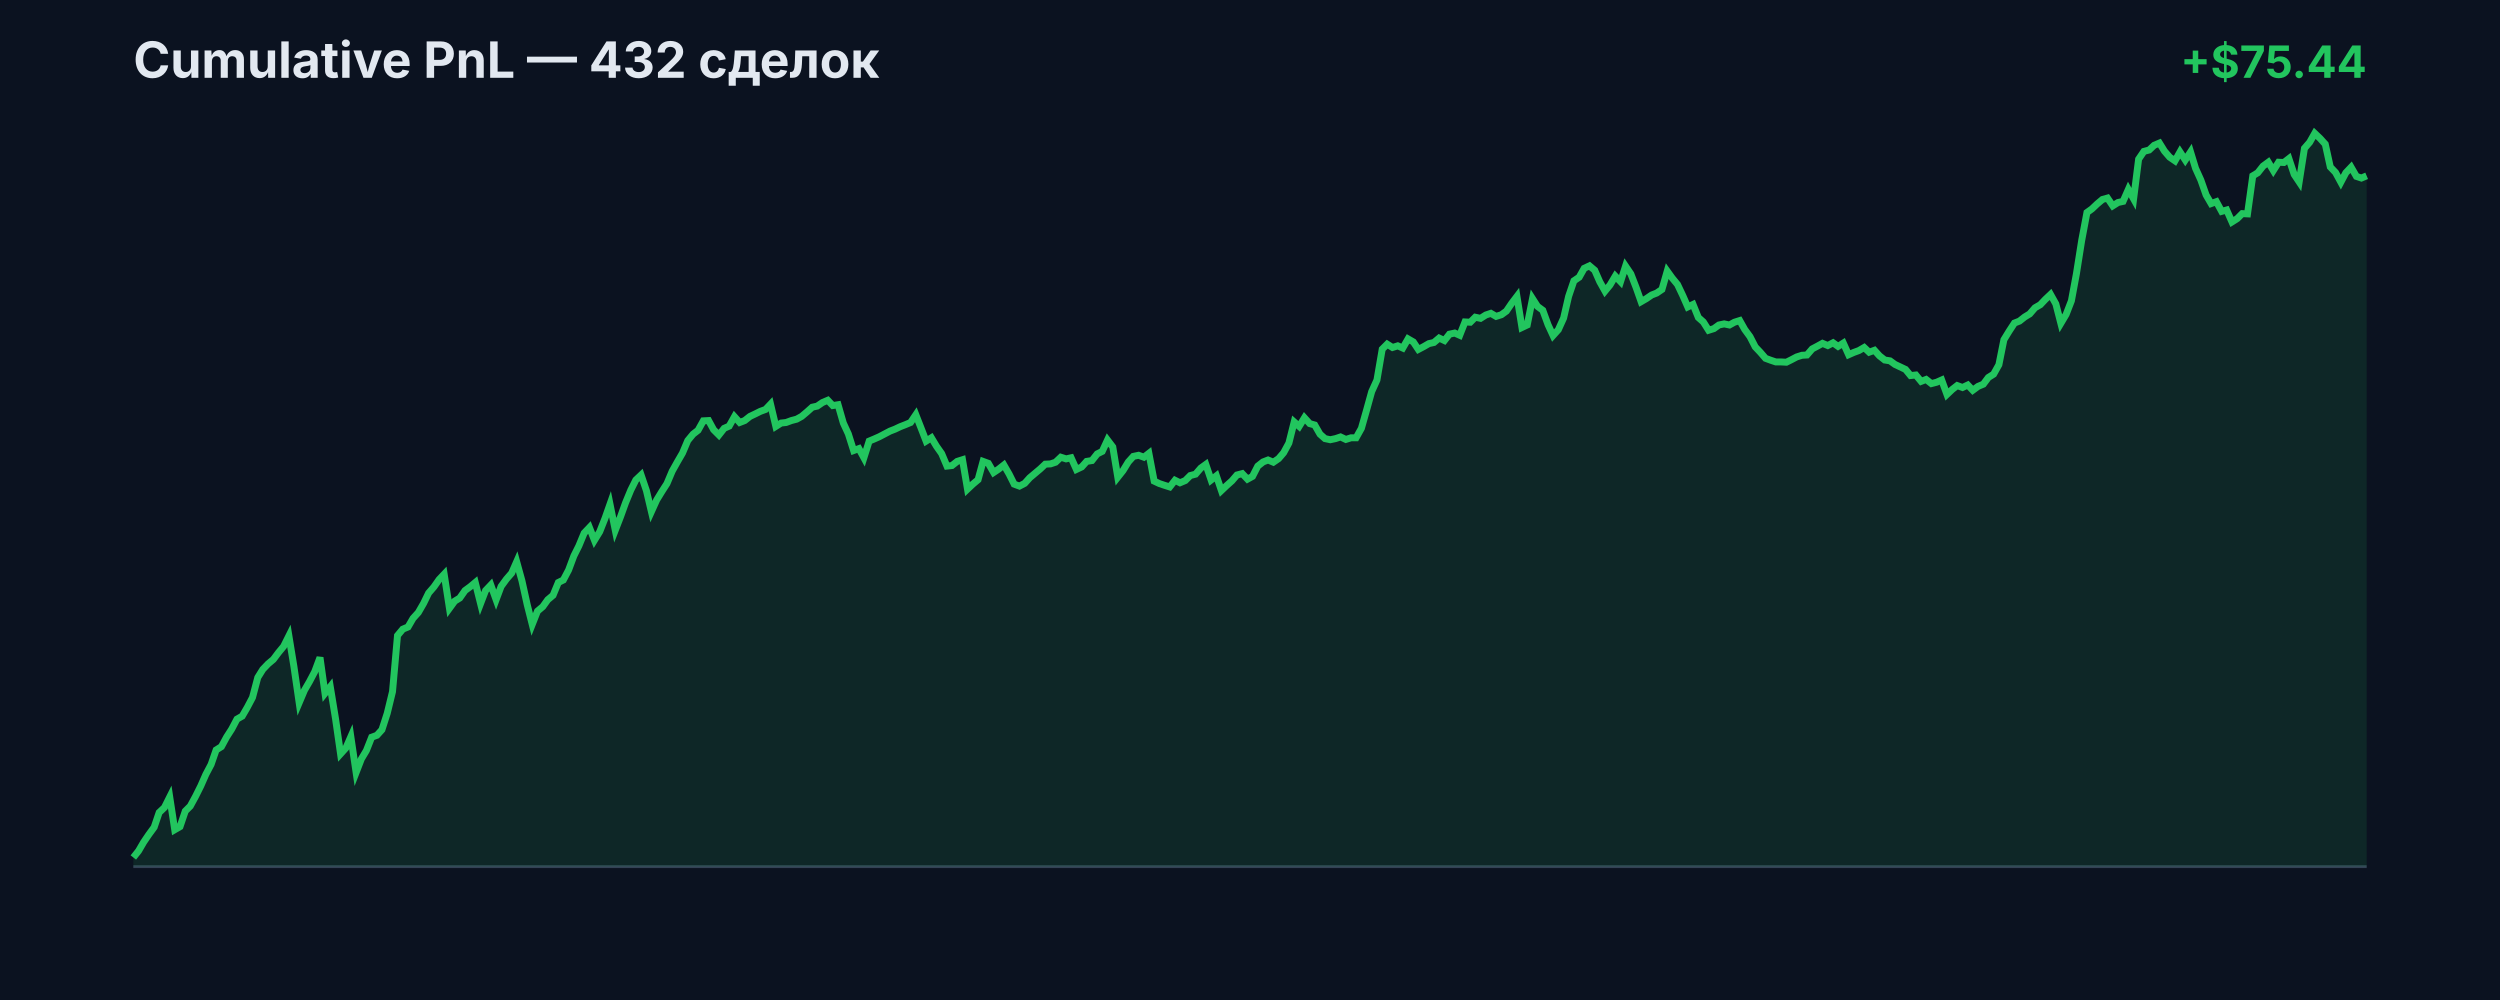
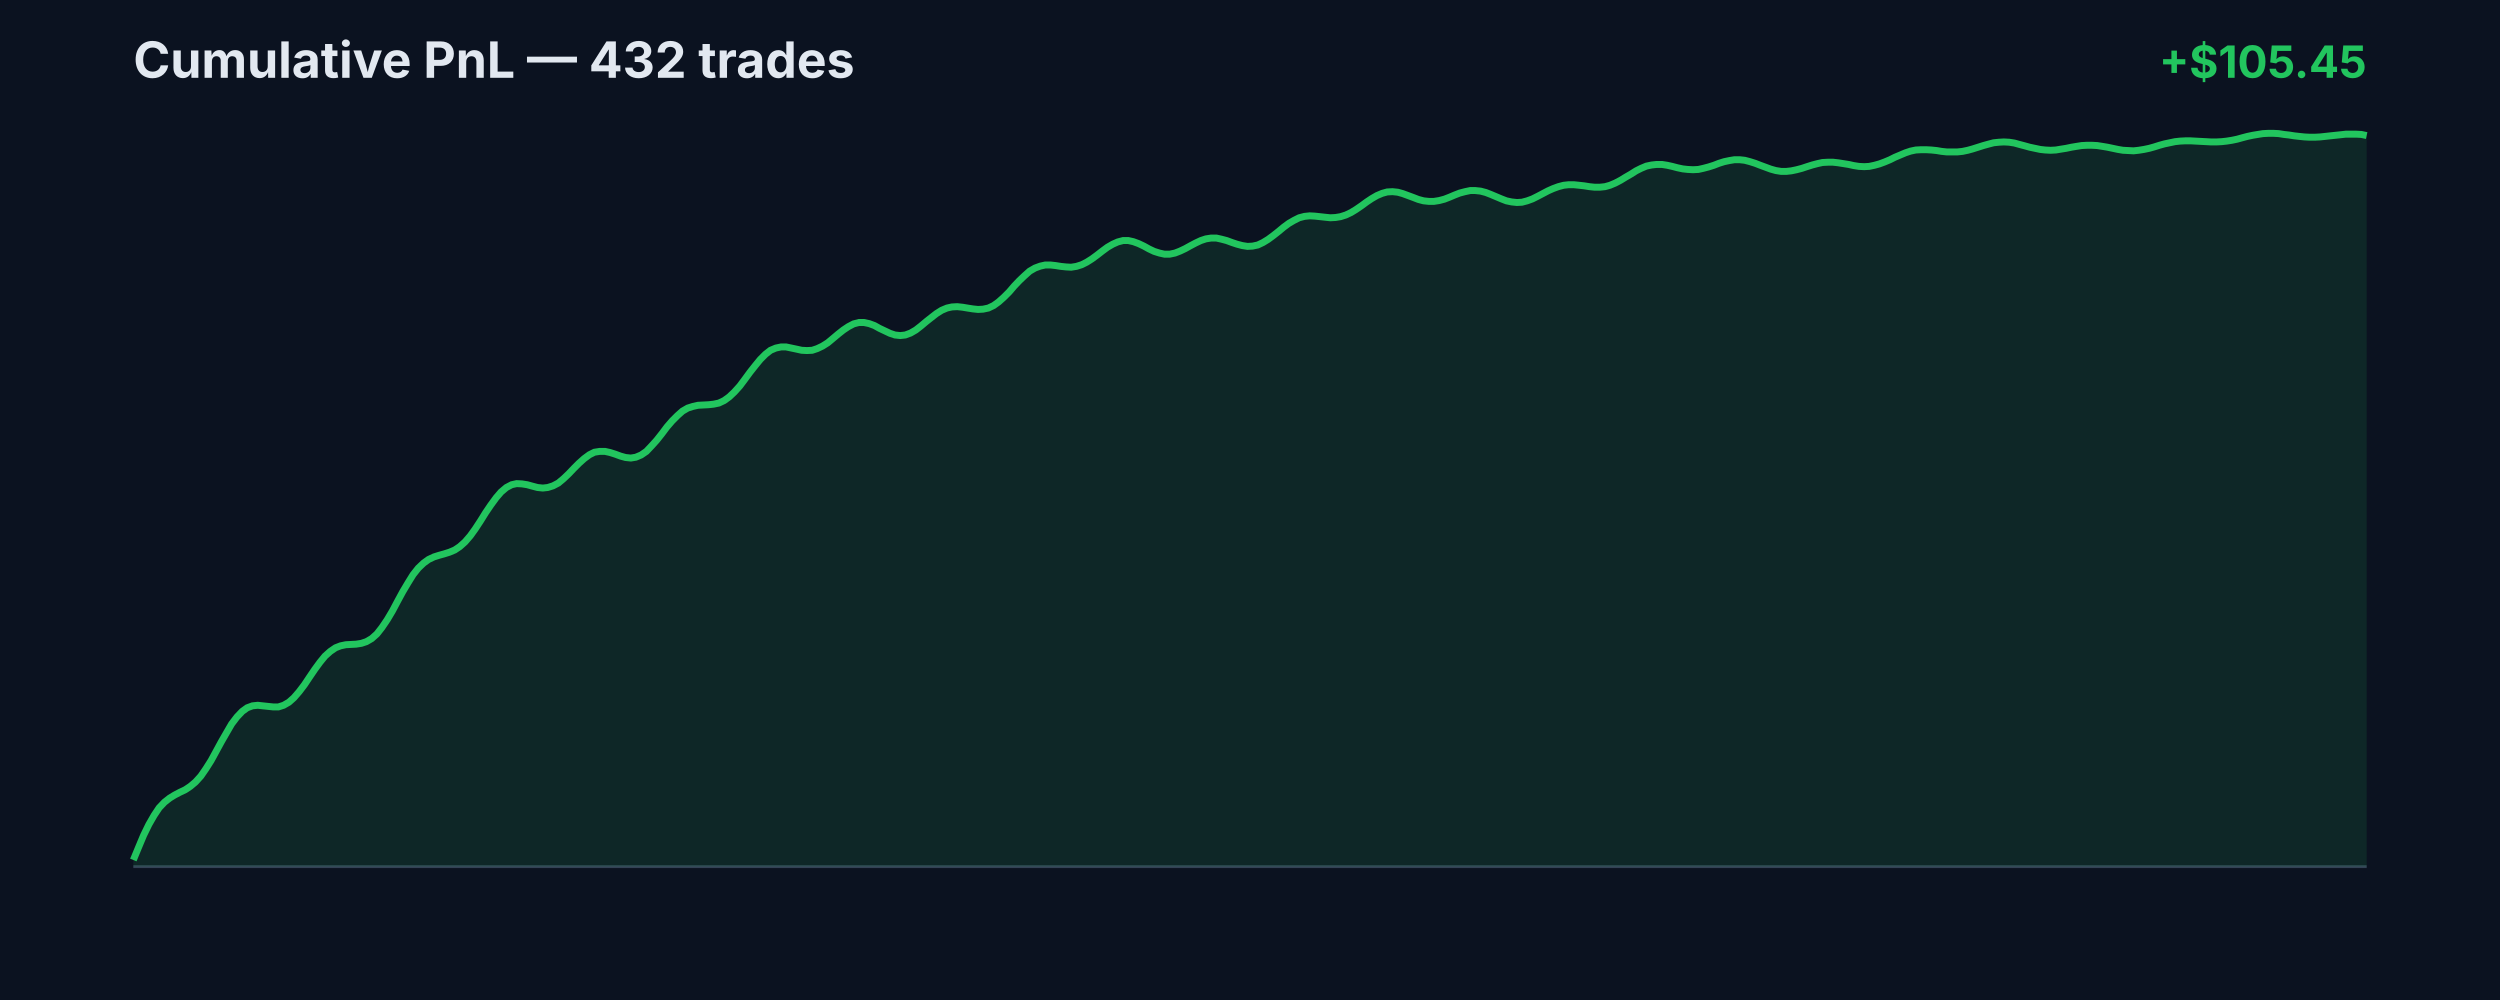
<svg xmlns="http://www.w3.org/2000/svg" width="900" height="360" viewBox="0 0 900 360">
  <rect width="100%" height="100%" fill="#0b1220" />
-   <text x="48" y="28" fill="#e2e8f0" font-size="18" font-family="Inter,sans-serif" font-weight="700">Cumulative PnL — 432 сделок</text>
-   <text x="852" y="28" fill="#22c55e" font-size="16" font-family="Inter,sans-serif" text-anchor="end" font-weight="700">+$75.44</text>
+   <text x="48" y="28" fill="#e2e8f0" font-size="18" font-family="Inter,sans-serif" font-weight="700">Cumulative PnL — 432 trades</text>
+   <text x="852" y="28" fill="#22c55e" font-size="16" font-family="Inter,sans-serif" text-anchor="end" font-weight="700">+$105.45</text>
  <line x1="48" y1="312.0" x2="852" y2="312.0" stroke="#334155" />
-   <polyline fill="none" stroke="#22c55e" stroke-width="2.5" points="48.0,308.7 49.9,306.3 51.7,303.2 53.6,300.4 55.5,297.8 57.3,292.5 59.2,290.7 61.1,286.9 62.9,298.7 64.8,297.6 66.7,292.0 68.5,290.2 70.4,286.7 72.3,282.9 74.1,278.8 76.0,275.2 77.8,270.0 79.7,268.8 81.6,265.3 83.4,262.5 85.3,258.9 87.2,257.8 89.0,254.7 90.9,251.1 92.8,243.9 94.6,241.0 96.5,239.0 98.4,237.4 100.2,235.0 102.1,232.7 104.0,228.9 105.8,239.9 107.7,253.0 109.6,248.5 111.4,245.4 113.3,241.8 115.2,236.7 117.0,249.6 118.9,247.2 120.8,258.8 122.6,271.4 124.5,269.3 126.3,265.2 128.2,278.1 130.1,273.2 131.9,270.2 133.8,265.4 135.7,264.7 137.5,262.7 139.4,256.8 141.3,249.0 143.1,228.8 145.0,226.5 146.9,225.7 148.7,222.6 150.6,220.5 152.5,217.2 154.3,213.5 156.2,211.3 158.1,208.6 159.9,206.7 161.8,219.0 163.7,216.4 165.5,215.3 167.4,212.6 169.3,211.2 171.1,209.7 173.0,217.3 174.8,212.6 176.7,210.6 178.6,215.9 180.4,211.1 182.3,208.5 184.2,206.3 186.0,202.2 187.9,209.1 189.8,217.7 191.6,224.8 193.5,220.0 195.4,218.4 197.2,215.9 199.1,214.3 201.0,209.7 202.8,208.8 204.7,205.2 206.6,200.1 208.4,196.5 210.3,191.9 212.2,189.9 214.0,194.5 215.9,191.4 217.8,186.6 219.6,181.5 221.5,190.9 223.4,186.0 225.2,181.0 227.1,176.4 228.9,172.8 230.8,171.0 232.7,176.6 234.5,184.2 236.4,180.0 238.3,176.9 240.1,174.1 242.0,169.6 243.9,166.2 245.7,163.1 247.6,158.6 249.5,156.3 251.3,154.9 253.2,151.5 255.1,151.4 256.9,154.7 258.8,156.6 260.7,154.2 262.5,153.4 264.4,150.0 266.3,152.1 268.1,151.4 270.0,149.9 271.9,149.0 273.7,148.1 275.6,147.4 277.4,145.5 279.3,153.5 281.2,152.3 283.0,152.1 284.9,151.4 286.8,150.9 288.6,149.9 290.5,148.3 292.4,146.6 294.2,146.2 296.1,144.9 298.0,144.1 299.8,146.0 301.7,145.7 303.6,152.3 305.4,156.2 307.3,162.2 309.2,161.5 311.0,164.8 312.9,158.8 314.8,158.0 316.6,157.2 318.5,156.2 320.4,155.2 322.2,154.5 324.1,153.6 325.9,152.9 327.8,152.1 329.7,149.3 331.5,153.9 333.4,158.8 335.3,157.6 337.1,160.6 339.0,163.3 340.9,167.8 342.7,167.6 344.6,166.1 346.5,165.5 348.3,176.1 350.2,174.3 352.1,172.7 353.9,166.1 355.8,166.8 357.7,170.1 359.5,168.9 361.4,167.4 363.3,170.7 365.1,174.3 367.0,175.0 368.9,174.0 370.7,172.0 372.6,170.4 374.5,168.8 376.3,167.1 378.2,167.0 380.0,166.4 381.9,164.6 383.8,165.2 385.6,164.8 387.5,169.0 389.4,168.1 391.2,166.1 393.1,165.8 395.0,163.4 396.8,162.5 398.7,158.4 400.6,160.9 402.4,171.8 404.3,169.4 406.2,166.3 408.0,164.3 409.9,163.9 411.8,164.6 413.6,163.2 415.5,173.2 417.4,174.1 419.2,174.7 421.1,175.3 423.0,172.9 424.8,173.8 426.7,173.0 428.5,171.2 430.4,170.7 432.3,168.5 434.1,167.2 436.0,172.8 437.9,171.3 439.7,176.6 441.6,174.8 443.5,173.1 445.3,171.0 447.2,170.5 449.1,172.5 450.9,171.5 452.8,167.8 454.7,166.3 456.5,165.6 458.4,166.4 460.3,165.1 462.1,163.0 464.0,159.5 465.9,151.9 467.7,153.5 469.6,150.4 471.5,152.5 473.3,153.0 475.2,156.3 477.0,157.9 478.9,158.3 480.8,157.9 482.6,157.3 484.5,158.2 486.4,157.6 488.2,157.6 490.1,154.2 492.0,147.5 493.8,141.0 495.7,136.8 497.6,125.7 499.4,123.9 501.3,125.1 503.2,124.5 505.0,125.3 506.9,122.0 508.8,123.1 510.6,125.8 512.5,124.8 514.4,123.7 516.2,123.3 518.1,121.7 520.0,122.6 521.8,120.3 523.7,119.9 525.5,120.7 527.4,115.9 529.3,116.0 531.1,114.2 533.0,114.6 534.9,113.4 536.7,112.8 538.6,113.9 540.5,113.3 542.3,112.0 544.2,109.2 546.1,106.7 547.9,117.9 549.8,117.0 551.7,107.5 553.5,110.3 555.4,111.7 557.3,116.9 559.1,120.8 561.0,118.7 562.9,114.5 564.7,106.7 566.6,101.1 568.5,99.8 570.3,96.6 572.2,95.7 574.1,97.3 575.9,101.4 577.8,104.8 579.6,102.6 581.5,99.4 583.4,101.4 585.2,95.8 587.1,98.6 589.0,103.5 590.8,108.6 592.7,107.5 594.6,106.2 596.4,105.5 598.3,104.2 600.2,97.6 602.0,100.1 603.9,102.4 605.8,106.4 607.6,110.5 609.5,109.6 611.4,114.3 613.2,115.9 615.1,118.9 617.0,118.3 618.8,117.0 620.7,116.6 622.6,117.0 624.4,116.0 626.3,115.4 628.1,118.6 630.0,121.2 631.9,124.9 633.7,126.8 635.6,129.0 637.5,129.7 639.3,130.3 641.2,130.3 643.1,130.4 644.9,129.5 646.8,128.5 648.7,127.9 650.5,127.8 652.4,125.6 654.3,124.6 656.1,123.6 658.0,124.4 659.9,123.4 661.7,124.7 663.6,123.5 665.5,127.7 667.3,126.9 669.2,126.2 671.1,125.1 672.9,126.8 674.8,126.1 676.6,128.1 678.5,129.6 680.4,129.9 682.2,131.2 684.1,132.1 686.0,133.0 687.8,135.2 689.7,135.0 691.6,137.3 693.4,136.6 695.3,138.1 697.2,137.6 699.0,136.8 700.9,142.0 702.8,140.2 704.6,138.8 706.5,139.5 708.4,138.6 710.2,140.5 712.1,139.1 714.0,138.3 715.8,135.9 717.7,134.7 719.6,131.3 721.4,122.3 723.3,119.2 725.2,116.3 727.0,115.6 728.9,114.1 730.7,113.0 732.6,110.8 734.5,109.7 736.3,107.8 738.2,106.0 740.1,109.4 741.9,116.4 743.8,113.2 745.7,108.3 747.5,98.6 749.4,86.6 751.3,76.5 753.1,75.2 755.0,73.4 756.9,71.8 758.7,71.3 760.6,74.1 762.5,72.9 764.3,72.5 766.2,68.2 768.1,71.6 769.9,57.3 771.8,54.5 773.7,54.0 775.5,52.3 777.4,51.5 779.2,54.4 781.1,56.6 783.0,57.9 784.8,54.7 786.7,57.6 788.6,54.7 790.4,60.6 792.3,64.8 794.2,70.2 796.0,73.3 797.9,72.6 799.8,76.1 801.6,75.6 803.5,79.9 805.4,78.7 807.2,76.9 809.1,77.0 811.0,63.3 812.8,62.2 814.7,59.8 816.6,58.4 818.4,61.4 820.3,58.4 822.2,58.5 824.0,57.1 825.9,62.8 827.7,65.5 829.6,53.4 831.5,51.2 833.3,48.0 835.2,49.8 837.1,51.9 838.9,60.1 840.8,62.1 842.7,65.6 844.5,62.2 846.4,60.2 848.3,63.5 850.1,64.1 852.0,63.3" />
-   <polygon fill="rgba(34,197,94,0.12)" points="48,312 48.0,308.7 49.9,306.3 51.7,303.2 53.6,300.4 55.5,297.8 57.3,292.5 59.2,290.7 61.1,286.9 62.9,298.7 64.8,297.6 66.7,292.0 68.5,290.2 70.4,286.7 72.3,282.9 74.1,278.8 76.0,275.2 77.8,270.0 79.7,268.8 81.6,265.3 83.4,262.5 85.3,258.9 87.2,257.8 89.0,254.7 90.9,251.1 92.8,243.9 94.6,241.0 96.5,239.0 98.4,237.4 100.2,235.0 102.1,232.7 104.0,228.9 105.8,239.9 107.7,253.0 109.6,248.5 111.4,245.4 113.3,241.8 115.2,236.7 117.0,249.6 118.9,247.2 120.8,258.8 122.6,271.4 124.5,269.3 126.3,265.2 128.2,278.1 130.1,273.2 131.9,270.2 133.8,265.4 135.7,264.7 137.5,262.7 139.4,256.8 141.3,249.0 143.1,228.8 145.0,226.5 146.9,225.7 148.7,222.6 150.6,220.5 152.5,217.2 154.3,213.5 156.2,211.3 158.1,208.6 159.9,206.7 161.8,219.0 163.7,216.4 165.5,215.3 167.4,212.6 169.3,211.2 171.1,209.7 173.0,217.3 174.8,212.6 176.7,210.6 178.6,215.9 180.4,211.1 182.3,208.5 184.2,206.3 186.0,202.2 187.9,209.1 189.8,217.7 191.6,224.8 193.5,220.0 195.4,218.4 197.2,215.9 199.1,214.3 201.0,209.7 202.8,208.8 204.7,205.2 206.6,200.1 208.4,196.5 210.3,191.9 212.2,189.9 214.0,194.5 215.9,191.4 217.8,186.6 219.6,181.5 221.5,190.9 223.4,186.0 225.2,181.0 227.1,176.4 228.9,172.8 230.8,171.0 232.7,176.6 234.5,184.2 236.4,180.0 238.3,176.9 240.1,174.1 242.0,169.6 243.9,166.2 245.7,163.1 247.6,158.6 249.5,156.3 251.3,154.9 253.2,151.5 255.1,151.4 256.9,154.7 258.8,156.6 260.7,154.2 262.5,153.4 264.4,150.0 266.3,152.1 268.1,151.4 270.0,149.9 271.9,149.0 273.7,148.1 275.6,147.4 277.4,145.5 279.3,153.5 281.2,152.3 283.0,152.1 284.9,151.4 286.8,150.9 288.6,149.9 290.5,148.3 292.4,146.6 294.2,146.2 296.1,144.9 298.0,144.1 299.8,146.0 301.7,145.7 303.6,152.3 305.4,156.2 307.3,162.2 309.2,161.5 311.0,164.8 312.9,158.8 314.8,158.0 316.6,157.2 318.5,156.2 320.4,155.2 322.2,154.5 324.1,153.6 325.9,152.9 327.8,152.1 329.7,149.3 331.5,153.9 333.4,158.8 335.3,157.6 337.1,160.6 339.0,163.3 340.9,167.8 342.7,167.6 344.6,166.1 346.5,165.5 348.3,176.1 350.2,174.3 352.1,172.7 353.9,166.1 355.8,166.8 357.7,170.1 359.5,168.9 361.4,167.4 363.3,170.7 365.1,174.3 367.0,175.0 368.9,174.0 370.7,172.0 372.6,170.4 374.5,168.8 376.3,167.1 378.2,167.0 380.0,166.4 381.9,164.6 383.8,165.2 385.6,164.8 387.5,169.0 389.4,168.1 391.2,166.1 393.1,165.8 395.0,163.4 396.8,162.5 398.7,158.4 400.6,160.9 402.4,171.8 404.3,169.4 406.2,166.3 408.0,164.3 409.9,163.9 411.8,164.6 413.6,163.2 415.5,173.2 417.4,174.1 419.2,174.7 421.1,175.3 423.0,172.9 424.8,173.8 426.7,173.0 428.5,171.2 430.4,170.7 432.3,168.5 434.1,167.2 436.0,172.8 437.9,171.3 439.7,176.6 441.6,174.8 443.5,173.1 445.3,171.0 447.2,170.5 449.1,172.5 450.9,171.5 452.8,167.8 454.7,166.3 456.5,165.6 458.4,166.4 460.3,165.1 462.1,163.0 464.0,159.5 465.9,151.9 467.7,153.5 469.6,150.4 471.5,152.5 473.3,153.0 475.2,156.3 477.0,157.9 478.9,158.3 480.8,157.9 482.6,157.3 484.5,158.2 486.4,157.6 488.2,157.6 490.1,154.2 492.0,147.5 493.8,141.0 495.7,136.8 497.6,125.7 499.4,123.9 501.3,125.1 503.2,124.5 505.0,125.3 506.9,122.0 508.8,123.1 510.6,125.8 512.5,124.8 514.4,123.7 516.2,123.3 518.1,121.7 520.0,122.6 521.8,120.3 523.7,119.9 525.5,120.7 527.4,115.9 529.3,116.0 531.1,114.2 533.0,114.6 534.9,113.4 536.7,112.8 538.6,113.9 540.5,113.3 542.3,112.0 544.2,109.2 546.1,106.7 547.9,117.9 549.8,117.0 551.7,107.5 553.5,110.3 555.4,111.7 557.3,116.9 559.1,120.8 561.0,118.7 562.9,114.5 564.7,106.7 566.6,101.1 568.5,99.8 570.3,96.6 572.2,95.7 574.1,97.3 575.9,101.4 577.8,104.8 579.6,102.6 581.5,99.4 583.4,101.4 585.2,95.8 587.1,98.6 589.0,103.5 590.8,108.6 592.7,107.5 594.6,106.2 596.4,105.5 598.3,104.2 600.2,97.6 602.0,100.1 603.9,102.4 605.8,106.4 607.6,110.5 609.5,109.6 611.4,114.3 613.2,115.9 615.1,118.9 617.0,118.3 618.8,117.0 620.7,116.6 622.6,117.0 624.4,116.0 626.3,115.4 628.1,118.6 630.0,121.2 631.9,124.9 633.7,126.8 635.6,129.0 637.5,129.7 639.3,130.3 641.2,130.3 643.1,130.4 644.9,129.5 646.8,128.5 648.7,127.9 650.5,127.8 652.4,125.6 654.3,124.6 656.1,123.6 658.0,124.4 659.9,123.4 661.7,124.7 663.6,123.5 665.5,127.7 667.3,126.9 669.2,126.2 671.1,125.1 672.9,126.8 674.8,126.1 676.6,128.1 678.5,129.6 680.4,129.9 682.2,131.2 684.1,132.1 686.0,133.0 687.8,135.2 689.7,135.0 691.6,137.3 693.4,136.6 695.3,138.1 697.2,137.6 699.0,136.8 700.9,142.0 702.8,140.2 704.6,138.8 706.5,139.5 708.4,138.6 710.2,140.5 712.1,139.1 714.0,138.3 715.8,135.9 717.7,134.7 719.6,131.3 721.4,122.3 723.3,119.2 725.2,116.3 727.0,115.6 728.9,114.1 730.7,113.0 732.6,110.8 734.5,109.7 736.3,107.8 738.2,106.0 740.1,109.4 741.9,116.4 743.8,113.2 745.7,108.3 747.5,98.6 749.4,86.6 751.3,76.5 753.1,75.2 755.0,73.4 756.9,71.8 758.7,71.3 760.6,74.1 762.5,72.9 764.3,72.5 766.2,68.2 768.1,71.6 769.9,57.3 771.8,54.5 773.7,54.0 775.5,52.3 777.4,51.5 779.2,54.4 781.1,56.6 783.0,57.9 784.8,54.7 786.7,57.6 788.6,54.7 790.4,60.6 792.3,64.8 794.2,70.2 796.0,73.3 797.9,72.6 799.8,76.1 801.6,75.6 803.5,79.9 805.4,78.7 807.2,76.9 809.1,77.0 811.0,63.3 812.8,62.2 814.7,59.8 816.6,58.4 818.4,61.4 820.3,58.4 822.2,58.5 824.0,57.1 825.9,62.8 827.7,65.5 829.6,53.4 831.5,51.2 833.3,48.0 835.2,49.8 837.1,51.9 838.9,60.1 840.8,62.1 842.7,65.6 844.5,62.2 846.4,60.2 848.3,63.5 850.1,64.1 852.0,63.3 852,312" />
+   <polyline fill="none" stroke="#22c55e" stroke-width="2.5" points="48.0,309.6 49.9,305.0 51.7,300.7 53.6,296.8 55.5,293.5 57.3,290.8 59.2,288.8 61.1,287.3 62.9,286.2 64.8,285.2 66.7,284.3 68.5,283.1 70.4,281.5 72.3,279.4 74.1,276.8 76.0,273.8 77.8,270.5 79.7,267.0 81.6,263.7 83.4,260.6 85.3,258.1 87.2,256.1 89.0,254.8 90.9,254.1 92.8,253.9 94.6,254.1 96.5,254.3 98.4,254.5 100.2,254.5 102.1,253.9 104.0,252.8 105.8,251.2 107.7,249.0 109.6,246.5 111.4,243.8 113.3,241.0 115.2,238.4 117.0,236.2 118.9,234.5 120.8,233.2 122.6,232.5 124.5,232.1 126.3,232.0 128.2,231.9 130.1,231.6 131.9,231.0 133.8,229.9 135.7,228.2 137.5,225.9 139.4,223.1 141.3,219.9 143.1,216.5 145.0,213.0 146.9,209.8 148.7,206.9 150.6,204.5 152.5,202.7 154.3,201.4 156.2,200.5 158.1,199.9 159.9,199.4 161.8,198.8 163.7,198.0 165.5,196.8 167.4,195.1 169.3,192.9 171.1,190.4 173.0,187.5 174.8,184.6 176.7,181.8 178.6,179.2 180.4,177.1 182.3,175.5 184.2,174.5 186.0,174.1 187.9,174.2 189.8,174.5 191.6,175.0 193.5,175.5 195.4,175.7 197.2,175.5 199.1,174.9 201.0,173.9 202.8,172.4 204.7,170.6 206.6,168.6 208.4,166.8 210.3,165.1 212.2,163.7 214.0,162.8 215.9,162.5 217.8,162.5 219.6,162.9 221.5,163.5 223.4,164.2 225.2,164.7 227.1,164.9 228.9,164.6 230.8,163.8 232.7,162.5 234.5,160.6 236.4,158.5 238.3,156.1 240.1,153.7 242.0,151.5 243.9,149.6 245.7,148.0 247.6,146.9 249.5,146.3 251.3,145.9 253.2,145.8 255.1,145.7 256.9,145.5 258.8,145.1 260.7,144.2 262.5,142.9 264.4,141.1 266.3,139.0 268.1,136.6 270.0,134.0 271.9,131.6 273.7,129.4 275.6,127.5 277.4,126.1 279.3,125.3 281.2,124.9 283.0,124.9 284.9,125.3 286.8,125.7 288.6,126.1 290.5,126.2 292.4,126.1 294.2,125.5 296.1,124.6 298.0,123.4 299.8,121.9 301.7,120.3 303.6,118.8 305.4,117.6 307.3,116.6 309.2,116.1 311.0,116.1 312.9,116.5 314.8,117.2 316.6,118.2 318.5,119.1 320.4,120.0 322.2,120.6 324.1,120.8 325.9,120.6 327.8,119.9 329.7,118.8 331.5,117.4 333.4,115.8 335.3,114.3 337.1,112.9 339.0,111.7 340.9,110.9 342.7,110.5 344.6,110.4 346.5,110.6 348.3,110.9 350.2,111.2 352.1,111.4 353.9,111.3 355.8,110.9 357.7,110.0 359.5,108.7 361.4,107.0 363.3,105.1 365.1,103.0 367.0,101.0 368.9,99.2 370.7,97.6 372.6,96.5 374.5,95.8 376.3,95.4 378.2,95.4 380.0,95.6 381.9,95.9 383.8,96.1 385.6,96.2 387.5,95.9 389.4,95.3 391.2,94.4 393.1,93.2 395.0,91.8 396.8,90.4 398.7,89.0 400.6,87.9 402.4,87.1 404.3,86.6 406.2,86.6 408.0,87.0 409.9,87.7 411.8,88.6 413.6,89.6 415.5,90.5 417.4,91.1 419.2,91.5 421.1,91.5 423.0,91.1 424.8,90.4 426.7,89.5 428.5,88.5 430.4,87.5 432.3,86.6 434.1,86.0 436.0,85.7 437.9,85.7 439.7,86.1 441.6,86.6 443.5,87.3 445.3,87.9 447.2,88.4 449.1,88.7 450.9,88.6 452.8,88.2 454.7,87.3 456.5,86.2 458.4,84.8 460.3,83.3 462.1,81.8 464.0,80.4 465.9,79.3 467.7,78.4 469.6,77.9 471.5,77.7 473.3,77.8 475.2,78.0 477.0,78.2 478.9,78.4 480.8,78.3 482.6,78.0 484.5,77.4 486.4,76.5 488.2,75.4 490.1,74.1 492.0,72.7 493.8,71.5 495.7,70.4 497.6,69.6 499.4,69.1 501.3,69.0 503.2,69.2 505.0,69.7 506.9,70.4 508.8,71.1 510.6,71.8 512.5,72.3 514.4,72.5 516.2,72.5 518.1,72.2 520.0,71.7 521.8,71.0 523.7,70.2 525.5,69.5 527.4,69.0 529.3,68.6 531.1,68.6 533.0,68.8 534.9,69.3 536.7,70.0 538.6,70.8 540.5,71.6 542.3,72.3 544.2,72.7 546.1,72.9 547.9,72.8 549.8,72.3 551.7,71.6 553.5,70.7 555.4,69.7 557.3,68.7 559.1,67.9 561.0,67.2 562.9,66.7 564.7,66.5 566.6,66.5 568.5,66.7 570.3,66.9 572.2,67.2 574.1,67.4 575.9,67.4 577.8,67.2 579.6,66.7 581.5,65.9 583.4,64.9 585.2,63.8 587.1,62.7 589.0,61.5 590.8,60.6 592.7,59.8 594.6,59.4 596.4,59.2 598.3,59.2 600.2,59.5 602.0,59.9 603.9,60.4 605.8,60.8 607.6,61.0 609.5,61.1 611.4,61.0 613.2,60.6 615.1,60.1 617.0,59.5 618.8,58.8 620.7,58.2 622.6,57.8 624.4,57.5 626.3,57.5 628.1,57.7 630.0,58.2 631.9,58.8 633.7,59.5 635.6,60.2 637.5,60.9 639.3,61.4 641.2,61.7 643.1,61.7 644.9,61.5 646.8,61.1 648.7,60.6 650.5,60.0 652.4,59.4 654.3,58.9 656.1,58.5 658.0,58.4 659.9,58.4 661.7,58.6 663.6,58.9 665.5,59.2 667.3,59.6 669.2,59.9 671.1,60.0 672.9,59.9 674.8,59.5 676.6,59.0 678.5,58.3 680.4,57.5 682.2,56.6 684.1,55.8 686.0,55.0 687.8,54.4 689.7,54.0 691.6,53.9 693.4,53.9 695.3,54.0 697.2,54.2 699.0,54.5 700.9,54.7 702.8,54.7 704.6,54.7 706.5,54.5 708.4,54.1 710.2,53.6 712.1,53.0 714.0,52.4 715.8,51.9 717.7,51.4 719.6,51.2 721.4,51.1 723.3,51.2 725.2,51.5 727.0,52.0 728.9,52.5 730.7,53.0 732.6,53.4 734.5,53.8 736.3,54.0 738.2,54.1 740.1,54.0 741.9,53.7 743.8,53.4 745.7,53.0 747.5,52.7 749.4,52.4 751.3,52.3 753.1,52.3 755.0,52.4 756.9,52.7 758.7,53.0 760.6,53.4 762.5,53.8 764.3,54.1 766.2,54.2 768.1,54.3 769.9,54.1 771.8,53.8 773.7,53.4 775.5,52.9 777.4,52.3 779.2,51.8 781.1,51.4 783.0,51.0 784.8,50.8 786.7,50.7 788.6,50.7 790.4,50.8 792.3,50.9 794.2,51.0 796.0,51.1 797.9,51.1 799.8,51.0 801.6,50.8 803.5,50.5 805.4,50.1 807.2,49.6 809.1,49.1 811.0,48.7 812.8,48.4 814.7,48.1 816.6,48.0 818.4,48.0 820.3,48.1 822.2,48.4 824.0,48.6 825.9,48.9 827.7,49.1 829.6,49.3 831.5,49.4 833.3,49.4 835.2,49.3 837.1,49.1 838.9,48.9 840.8,48.7 842.7,48.5 844.5,48.3 846.4,48.3 848.3,48.3 850.1,48.4 852.0,48.8" />
+   <polygon fill="rgba(34,197,94,0.12)" points="48,312 48.0,309.6 49.9,305.0 51.7,300.7 53.6,296.8 55.5,293.5 57.3,290.8 59.2,288.8 61.1,287.3 62.9,286.2 64.8,285.2 66.7,284.3 68.5,283.1 70.4,281.5 72.3,279.4 74.1,276.8 76.0,273.8 77.8,270.5 79.7,267.0 81.6,263.7 83.4,260.6 85.3,258.1 87.2,256.1 89.0,254.8 90.9,254.1 92.8,253.9 94.6,254.1 96.5,254.3 98.4,254.5 100.2,254.5 102.1,253.9 104.0,252.8 105.8,251.2 107.7,249.0 109.6,246.5 111.4,243.8 113.3,241.0 115.2,238.4 117.0,236.2 118.9,234.5 120.8,233.2 122.6,232.5 124.5,232.1 126.3,232.0 128.2,231.9 130.1,231.6 131.9,231.0 133.8,229.9 135.7,228.2 137.5,225.9 139.4,223.1 141.3,219.9 143.1,216.5 145.0,213.0 146.9,209.8 148.7,206.9 150.6,204.5 152.5,202.7 154.3,201.4 156.2,200.5 158.1,199.9 159.9,199.4 161.8,198.8 163.7,198.0 165.5,196.8 167.4,195.1 169.3,192.9 171.1,190.4 173.0,187.5 174.8,184.6 176.7,181.8 178.6,179.2 180.4,177.1 182.3,175.5 184.2,174.5 186.0,174.1 187.9,174.2 189.8,174.5 191.6,175.0 193.5,175.5 195.4,175.7 197.2,175.5 199.1,174.9 201.0,173.9 202.8,172.4 204.7,170.6 206.6,168.6 208.4,166.8 210.3,165.1 212.2,163.7 214.0,162.8 215.9,162.5 217.8,162.5 219.6,162.9 221.5,163.5 223.4,164.2 225.2,164.7 227.1,164.9 228.9,164.6 230.8,163.8 232.7,162.5 234.5,160.6 236.4,158.5 238.3,156.1 240.1,153.7 242.0,151.5 243.9,149.6 245.7,148.0 247.6,146.9 249.5,146.3 251.3,145.9 253.2,145.8 255.1,145.7 256.9,145.5 258.8,145.1 260.7,144.2 262.5,142.9 264.4,141.1 266.3,139.0 268.1,136.6 270.0,134.0 271.9,131.6 273.7,129.4 275.6,127.5 277.4,126.1 279.3,125.3 281.2,124.9 283.0,124.9 284.9,125.3 286.8,125.7 288.6,126.1 290.5,126.2 292.4,126.1 294.2,125.5 296.1,124.6 298.0,123.4 299.8,121.9 301.7,120.3 303.6,118.8 305.4,117.6 307.3,116.6 309.2,116.1 311.0,116.1 312.9,116.5 314.8,117.2 316.6,118.2 318.5,119.1 320.4,120.0 322.2,120.6 324.1,120.8 325.9,120.6 327.8,119.9 329.7,118.8 331.5,117.4 333.4,115.8 335.3,114.3 337.1,112.9 339.0,111.7 340.9,110.9 342.7,110.5 344.6,110.4 346.5,110.6 348.3,110.9 350.2,111.2 352.1,111.4 353.9,111.3 355.8,110.9 357.7,110.0 359.5,108.7 361.4,107.0 363.3,105.1 365.1,103.0 367.0,101.0 368.9,99.2 370.7,97.6 372.6,96.5 374.5,95.8 376.3,95.4 378.2,95.4 380.0,95.6 381.9,95.9 383.8,96.1 385.6,96.2 387.5,95.9 389.4,95.3 391.2,94.4 393.1,93.2 395.0,91.8 396.8,90.4 398.7,89.0 400.6,87.9 402.4,87.1 404.3,86.6 406.2,86.6 408.0,87.0 409.9,87.7 411.8,88.6 413.6,89.6 415.5,90.5 417.4,91.1 419.2,91.5 421.1,91.5 423.0,91.1 424.8,90.4 426.7,89.5 428.5,88.5 430.4,87.5 432.3,86.6 434.1,86.0 436.0,85.7 437.9,85.7 439.7,86.1 441.6,86.6 443.5,87.3 445.3,87.9 447.2,88.4 449.1,88.7 450.9,88.6 452.8,88.2 454.7,87.3 456.5,86.2 458.4,84.8 460.3,83.3 462.1,81.8 464.0,80.4 465.9,79.3 467.7,78.4 469.6,77.9 471.5,77.7 473.3,77.8 475.2,78.0 477.0,78.2 478.9,78.4 480.8,78.3 482.6,78.0 484.5,77.4 486.4,76.5 488.2,75.4 490.1,74.1 492.0,72.7 493.8,71.5 495.7,70.4 497.6,69.6 499.4,69.1 501.3,69.0 503.2,69.2 505.0,69.7 506.9,70.4 508.8,71.1 510.6,71.8 512.5,72.3 514.4,72.5 516.2,72.5 518.1,72.2 520.0,71.7 521.8,71.0 523.7,70.2 525.5,69.5 527.4,69.0 529.3,68.6 531.1,68.6 533.0,68.8 534.9,69.3 536.7,70.0 538.6,70.8 540.5,71.6 542.3,72.3 544.2,72.7 546.1,72.9 547.9,72.8 549.8,72.3 551.7,71.6 553.5,70.7 555.4,69.7 557.3,68.7 559.1,67.9 561.0,67.2 562.9,66.7 564.7,66.5 566.6,66.5 568.5,66.7 570.3,66.9 572.2,67.2 574.1,67.4 575.9,67.4 577.8,67.2 579.6,66.7 581.5,65.9 583.4,64.9 585.2,63.8 587.1,62.7 589.0,61.5 590.8,60.6 592.7,59.8 594.6,59.4 596.4,59.2 598.3,59.2 600.2,59.5 602.0,59.9 603.9,60.4 605.8,60.8 607.6,61.0 609.5,61.1 611.4,61.0 613.2,60.6 615.1,60.1 617.0,59.5 618.8,58.8 620.7,58.2 622.6,57.8 624.4,57.5 626.3,57.5 628.1,57.7 630.0,58.2 631.9,58.8 633.7,59.5 635.6,60.2 637.5,60.9 639.3,61.4 641.2,61.7 643.1,61.7 644.9,61.5 646.8,61.1 648.7,60.6 650.5,60.0 652.4,59.4 654.3,58.9 656.1,58.5 658.0,58.4 659.9,58.4 661.7,58.6 663.6,58.9 665.5,59.2 667.3,59.6 669.2,59.9 671.1,60.0 672.9,59.9 674.8,59.5 676.6,59.0 678.5,58.3 680.4,57.5 682.2,56.6 684.1,55.8 686.0,55.0 687.8,54.4 689.7,54.0 691.6,53.9 693.4,53.9 695.3,54.0 697.2,54.2 699.0,54.5 700.9,54.7 702.8,54.7 704.6,54.7 706.5,54.5 708.4,54.1 710.2,53.6 712.1,53.0 714.0,52.4 715.8,51.9 717.7,51.4 719.6,51.2 721.4,51.1 723.3,51.2 725.2,51.5 727.0,52.0 728.9,52.5 730.7,53.0 732.6,53.4 734.5,53.8 736.3,54.0 738.2,54.1 740.1,54.0 741.9,53.7 743.8,53.4 745.7,53.0 747.5,52.7 749.4,52.4 751.3,52.3 753.1,52.3 755.0,52.4 756.9,52.7 758.7,53.0 760.6,53.4 762.5,53.8 764.3,54.1 766.2,54.2 768.1,54.3 769.9,54.1 771.8,53.8 773.7,53.4 775.5,52.9 777.4,52.3 779.2,51.8 781.1,51.4 783.0,51.0 784.8,50.8 786.7,50.7 788.6,50.7 790.4,50.8 792.3,50.9 794.2,51.0 796.0,51.1 797.9,51.1 799.8,51.0 801.6,50.8 803.5,50.5 805.4,50.1 807.2,49.6 809.1,49.1 811.0,48.7 812.8,48.4 814.7,48.1 816.6,48.0 818.4,48.0 820.3,48.1 822.2,48.4 824.0,48.6 825.9,48.9 827.7,49.1 829.6,49.3 831.5,49.4 833.3,49.4 835.2,49.3 837.1,49.1 838.9,48.9 840.8,48.7 842.7,48.5 844.5,48.3 846.4,48.3 848.3,48.3 850.1,48.4 852.0,48.8 852,312" />
</svg>
